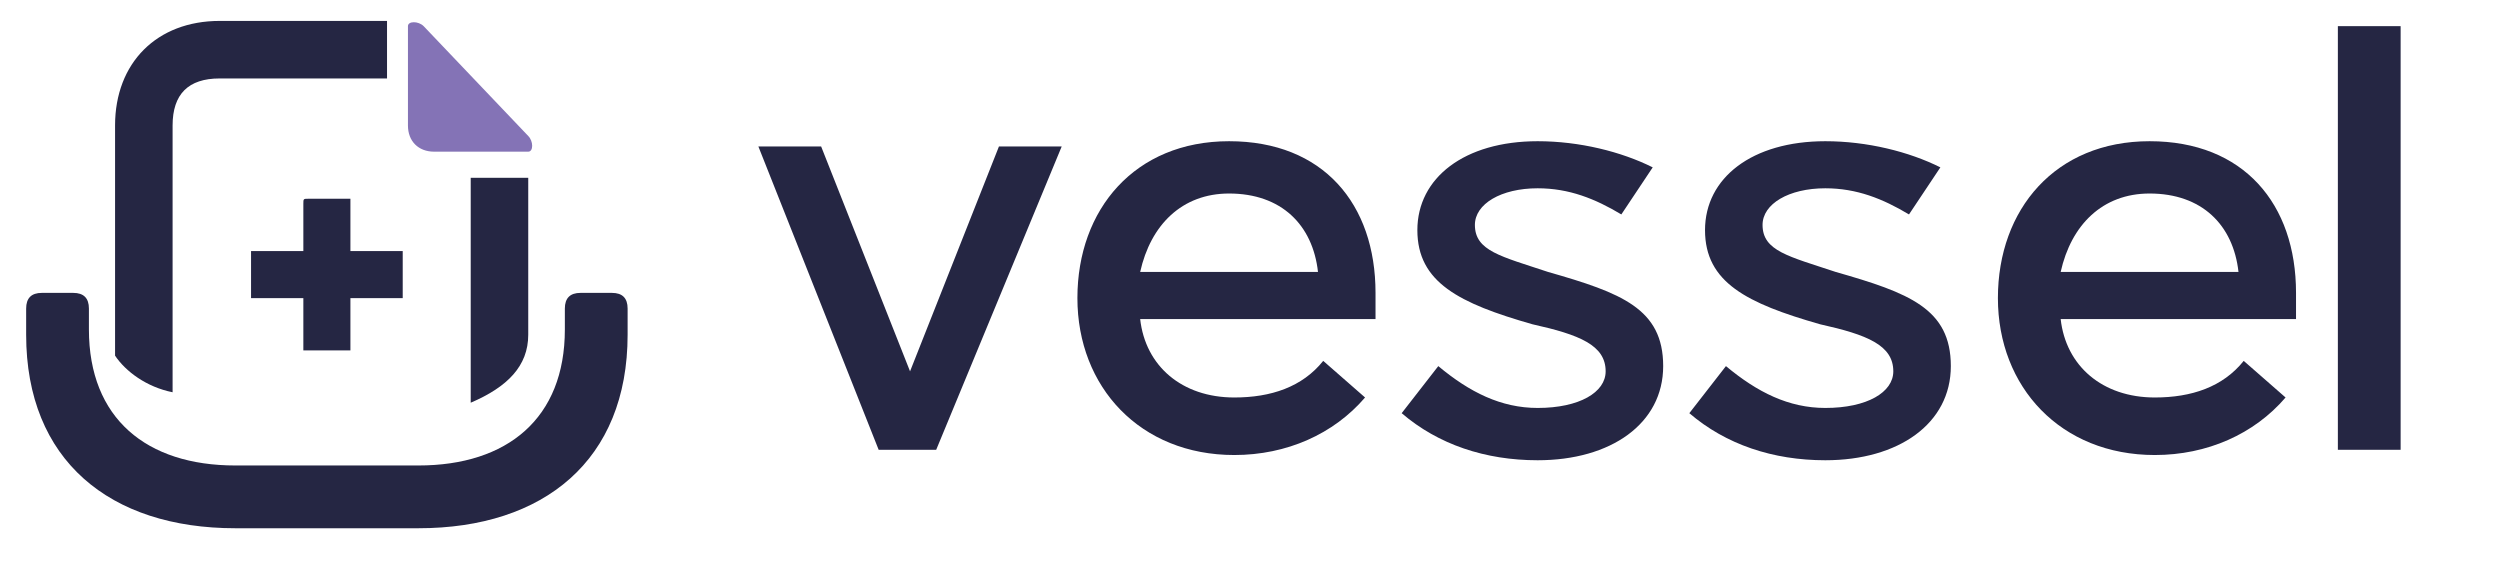
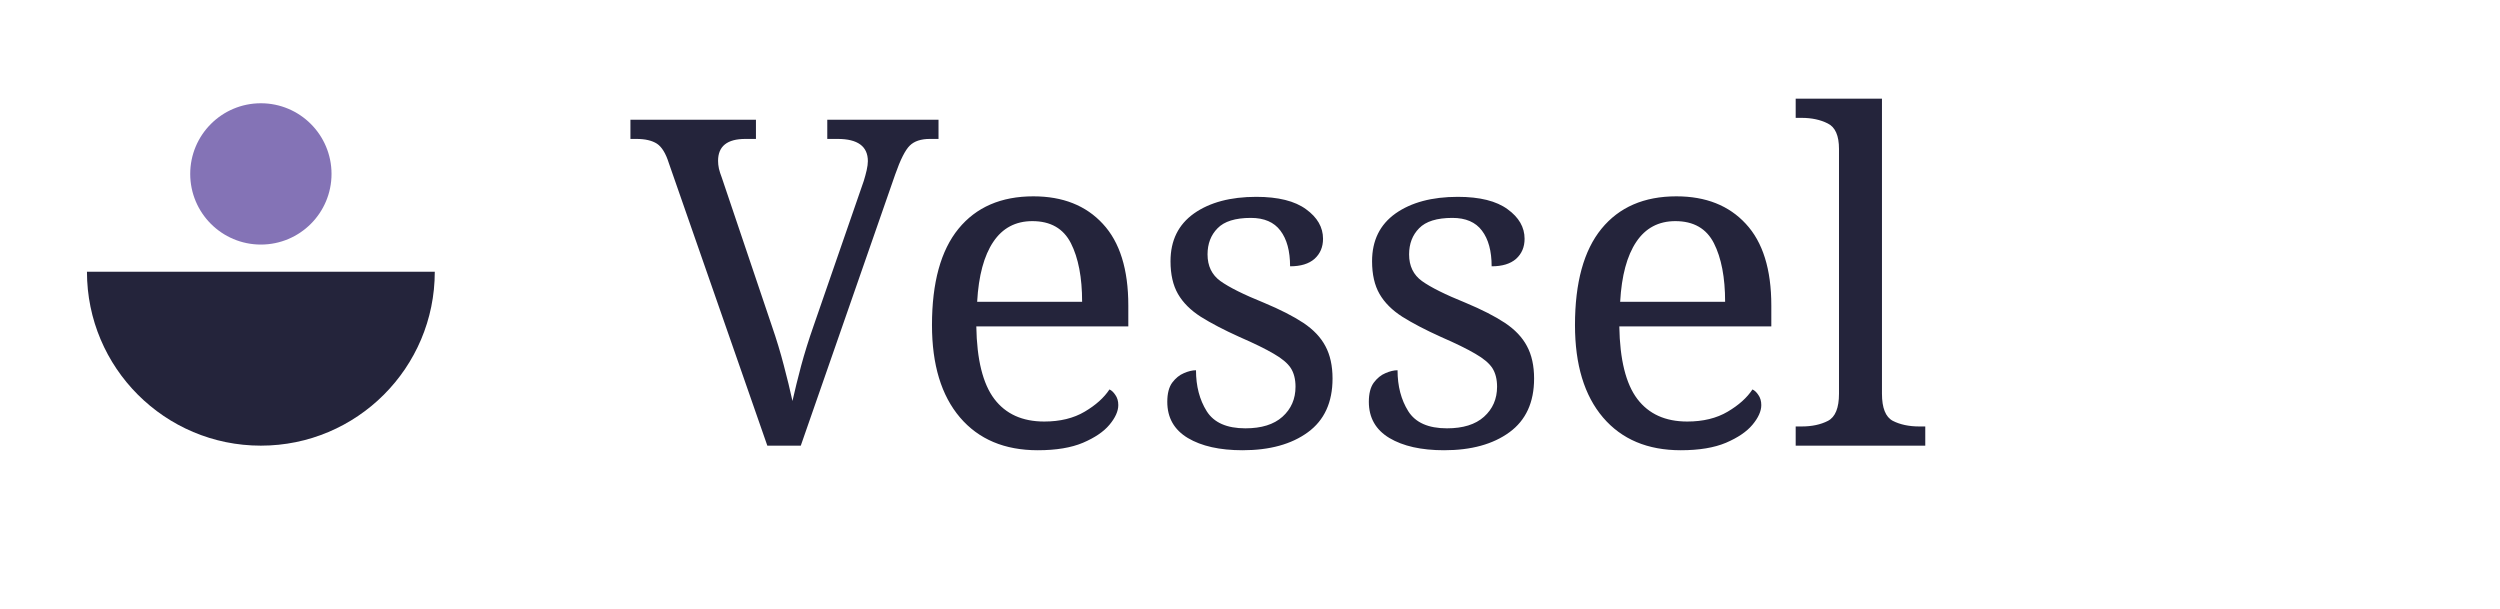
- <svg xmlns="http://www.w3.org/2000/svg" viewBox="0 0 478 108" role="img" aria-label="Vessel">
-   <g fill="#252643">
-     <path d="M22 68V24c0-12 8-20 20-20h32v11H42c-6 0-9 3-9 9v51c-5-1-9-4-11-7Z" />
-     <path d="M90 34h11v30c0 6-4 10-11 13Z" />
-     <path d="M8 56h6c2 0 3 1 3 3v4c0 17 11 26 28 26h35c17 0 28-9 28-26v-4c0-2 1-3 3-3h6c2 0 3 1 3 3v5c0 24-16 37-40 37H45C21 101 5 88 5 64v-5c0-2 1-3 3-3Z" />
-     <path d="M59 38h8v10h10v9H67v10h-9V57H48v-9h10v-9c0-1 0-1 1-1Z" />
+ <svg xmlns="http://www.w3.org/2000/svg" viewBox="0 0 230 56" role="img" aria-label="Vessel">
+   <g transform="translate(0 2)">
+     <path d="M8 23h32a16 16 0 0 1-32 0Z" fill="#24243b" />
+     <circle cx="24" cy="14" r="6.5" fill="#8473b6" />
  </g>
-   <path fill="#8473b6" d="M78 5c0-1 2-1 3 0l20 21c1 1 1 3 0 3H83c-3 0-5-2-5-5Z" />
-   <g fill="#252643" transform="translate(145 3)">
-     <g transform="translate(0 0)">
-       <path d="M0 25h12l17 43 17-43h12L34 83H23Z" />
-     </g>
-     <g transform="translate(61 0)">
-       <path fill-rule="evenodd" d="M29 24C11 24 0 37 0 54s12 30 30 30c10 0 19-4 25-11l-8-7c-4 5-10 7-17 7-10 0-17-6-18-15h45v-5c0-17-10-29-28-29Zm0 10c10 0 16 6 17 15H12c2-9 8-15 17-15Z" />
-     </g>
-     <g transform="translate(125 0)">
-       <path d="M46 29l-6 9c-5-3-10-5-16-5-7 0-12 3-12 7 0 5 5 6 14 9 14 4 22 7 22 18 0 11-10 18-24 18-10 0-19-3-26-9l7-9c6 5 12 8 19 8 8 0 13-3 13-7 0-5-5-7-14-9C9 55 1 51 1 41c0-10 9-17 23-17 8 0 16 2 22 5Z" />
-     </g>
-     <g transform="translate(180 0)">
-       <path d="M46 29l-6 9c-5-3-10-5-16-5-7 0-12 3-12 7 0 5 5 6 14 9 14 4 22 7 22 18 0 11-10 18-24 18-10 0-19-3-26-9l7-9c6 5 12 8 19 8 8 0 13-3 13-7 0-5-5-7-14-9C9 55 1 51 1 41c0-10 9-17 23-17 8 0 16 2 22 5Z" />
-     </g>
-     <g transform="translate(237 0)">
-       <path fill-rule="evenodd" d="M29 24C11 24 0 37 0 54s12 30 30 30c10 0 19-4 25-11l-8-7c-4 5-10 7-17 7-10 0-17-6-18-15h45v-5c0-17-10-29-28-29Zm0 10c10 0 16 6 17 15H12c2-9 8-15 17-15Z" />
-     </g>
-     <g transform="translate(302 0)">
-       <path d="M0 2h12v81H0Z" />
-     </g>
-   </g>
+   <text x="58" y="41" font-family="Instrument Serif, Georgia, serif" font-size="42" fill="#24243b" letter-spacing="-0.4">Vessel</text>
</svg>
